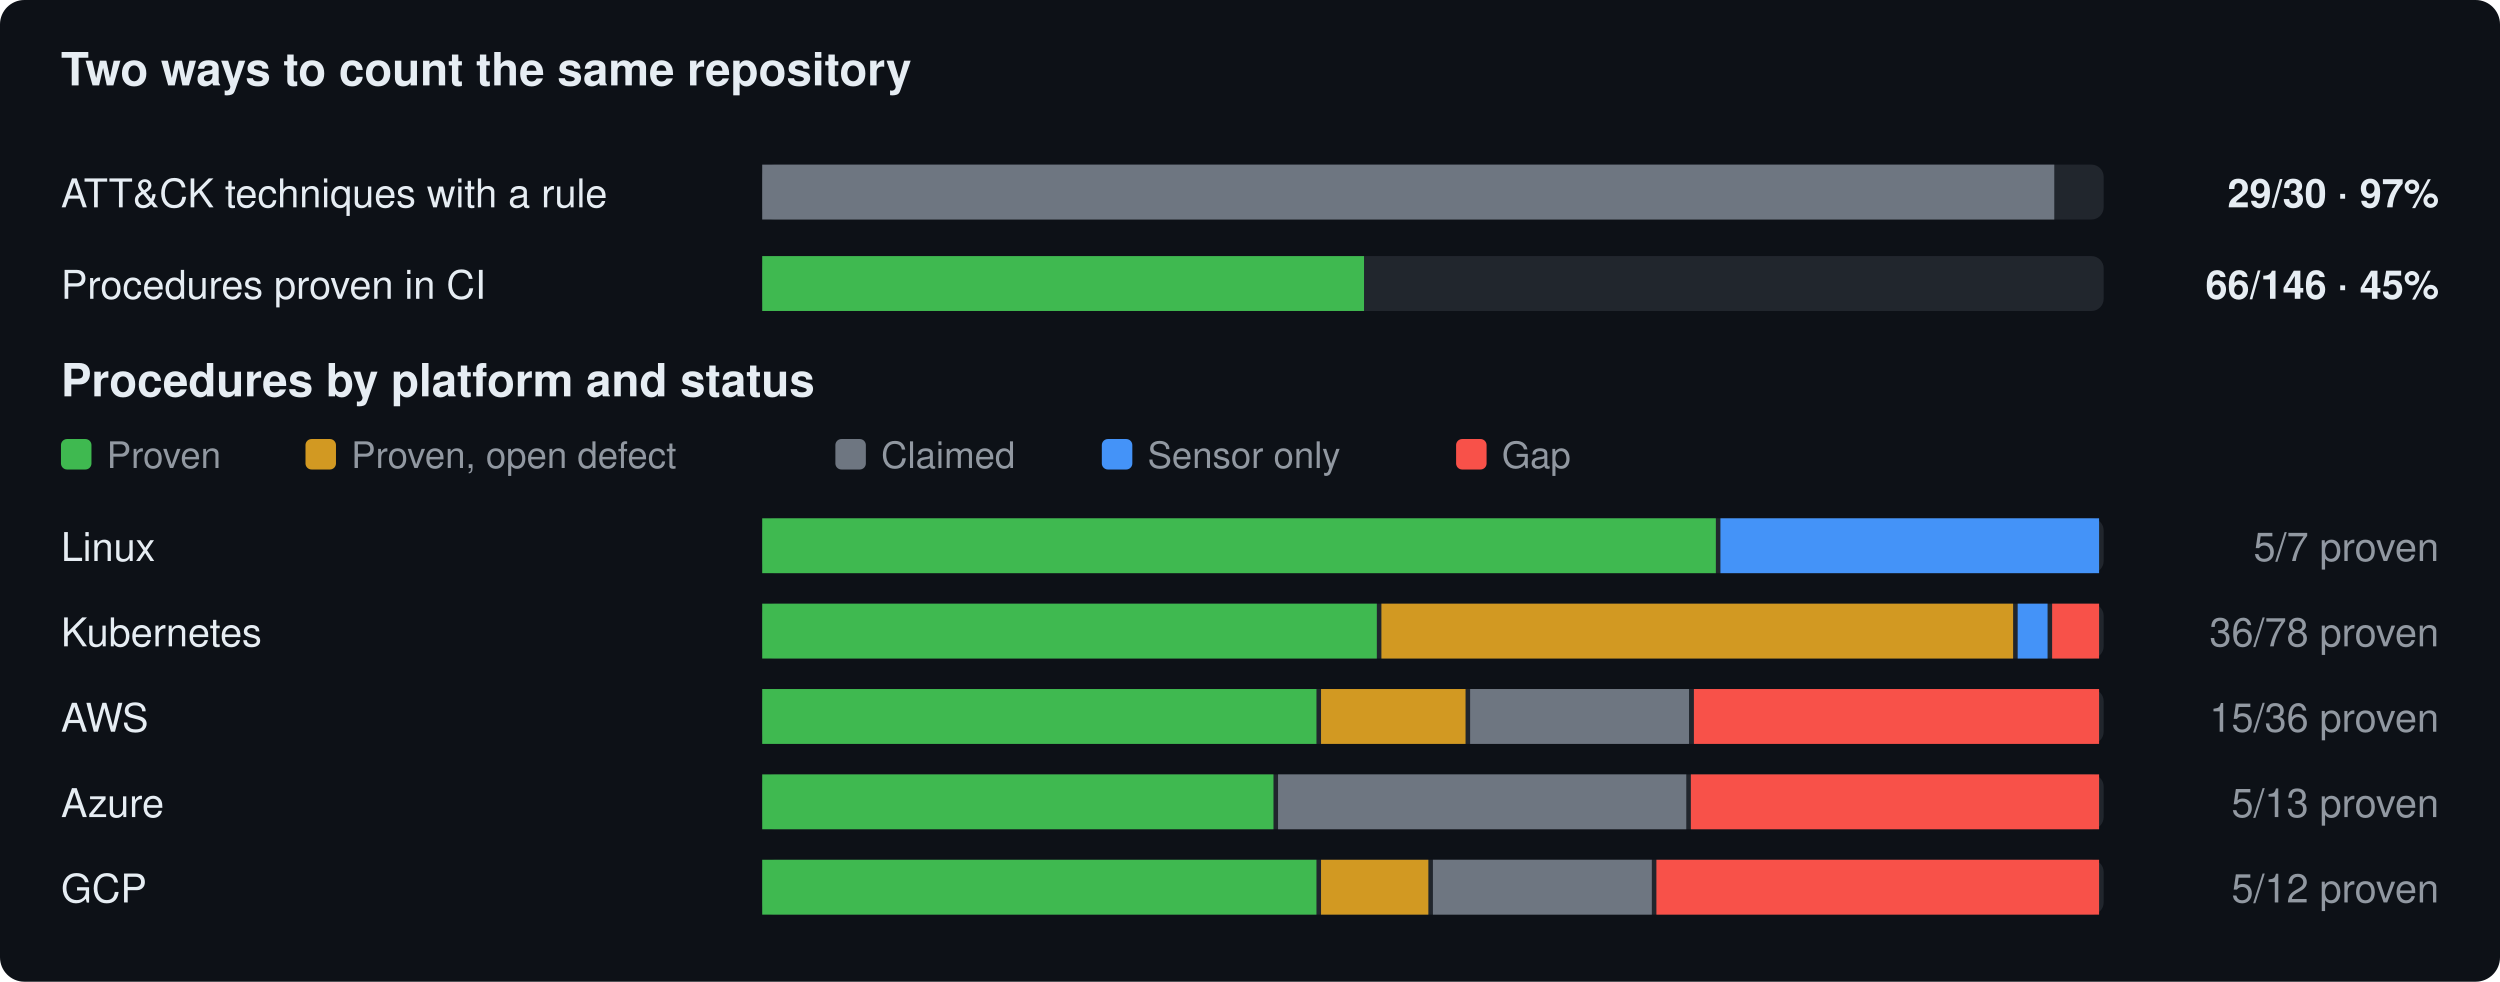
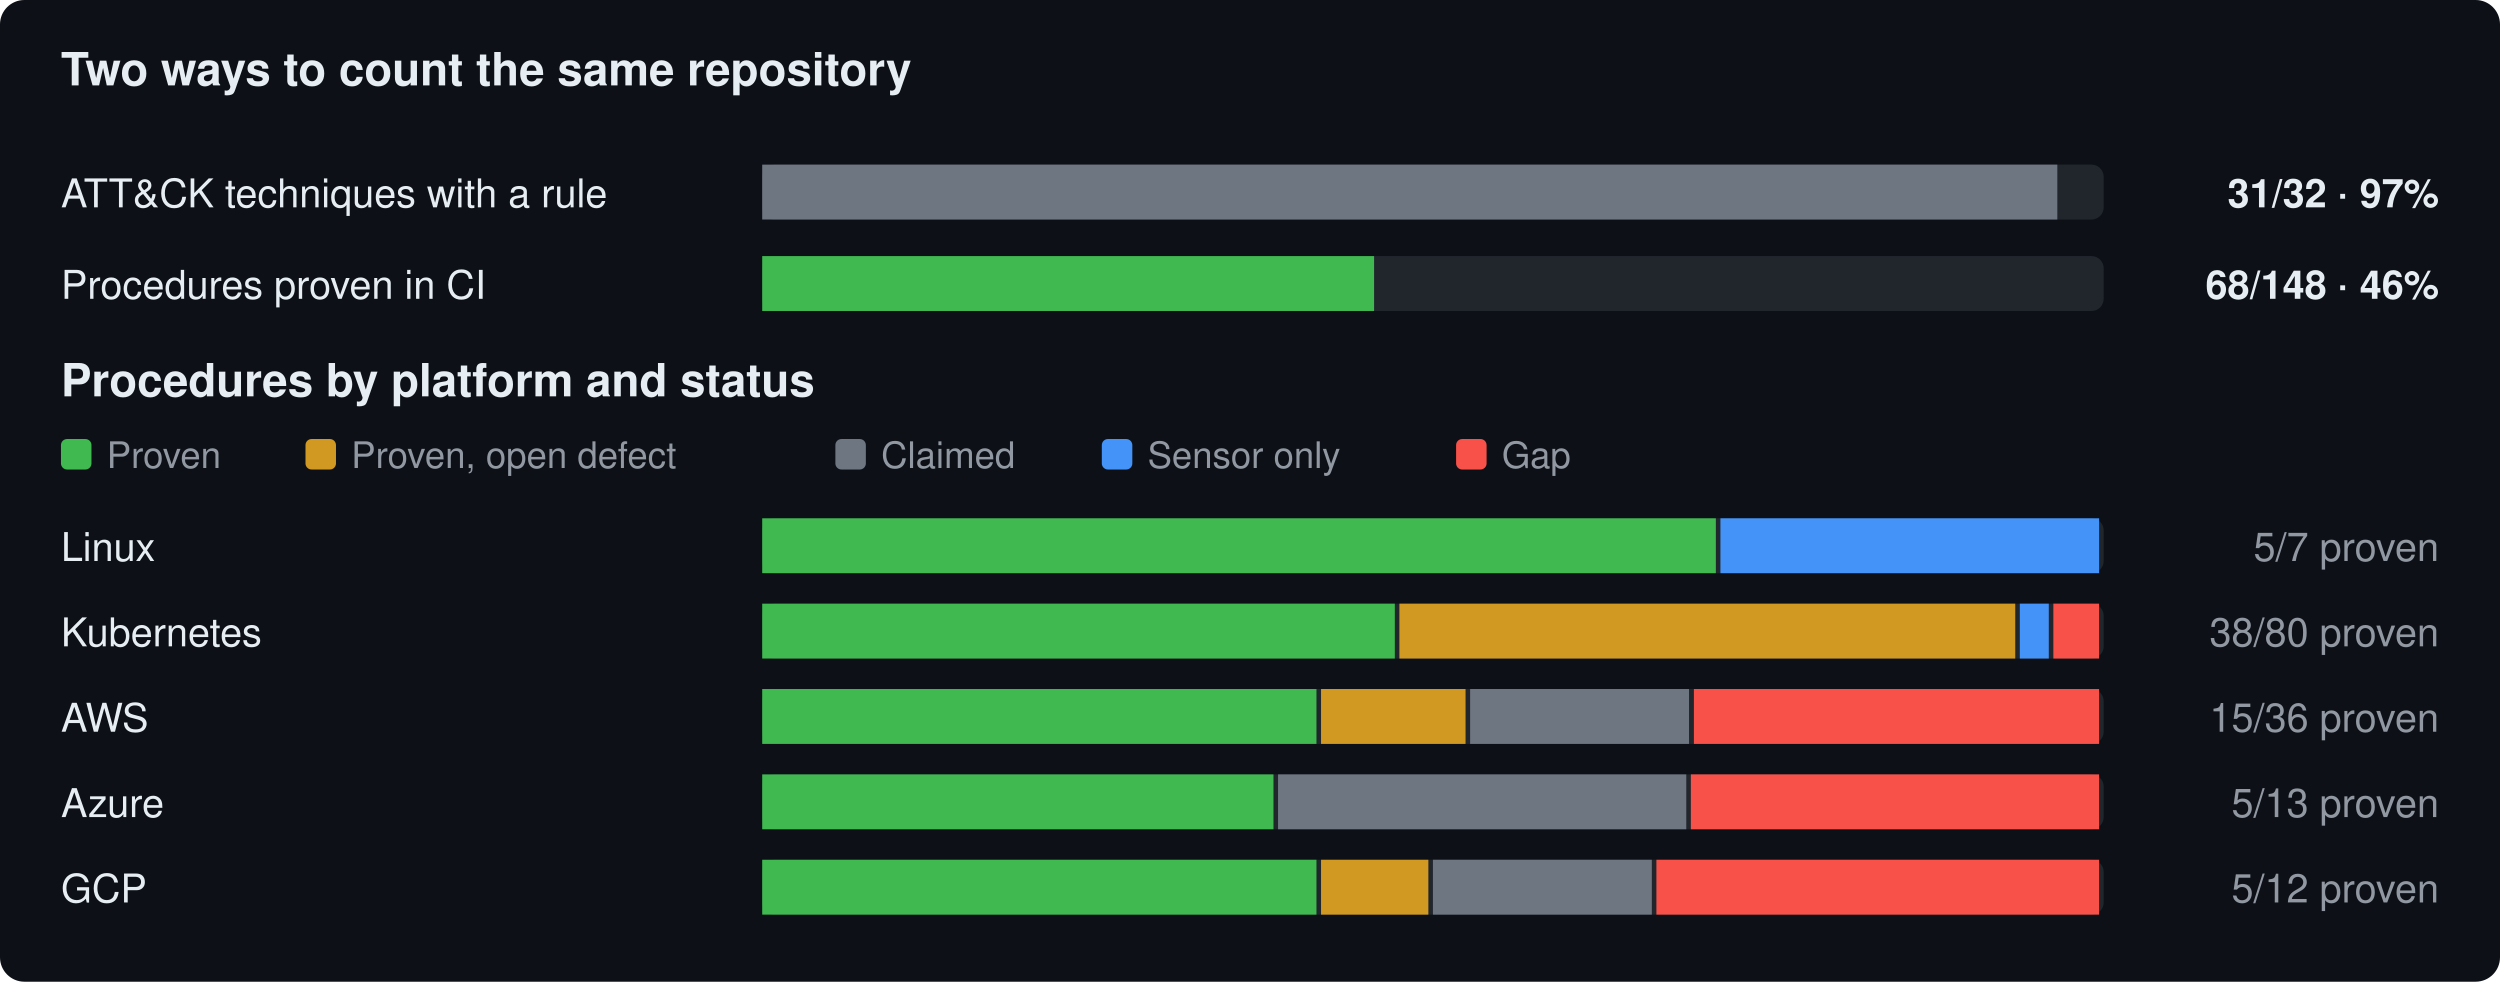
- <svg xmlns="http://www.w3.org/2000/svg" width="820" height="322" viewBox="0 0 820 322" font-family="-apple-system,BlinkMacSystemFont,'Segoe UI',Helvetica,Arial,sans-serif" role="img" aria-label="Procedure coverage: 66 of 146 procedures proven in CI">
+ <svg xmlns="http://www.w3.org/2000/svg" width="820" height="322" viewBox="0 0 820 322" font-family="-apple-system,BlinkMacSystemFont,'Segoe UI',Helvetica,Arial,sans-serif" role="img" aria-label="Procedure coverage: 68 of 148 procedures proven in CI">
  <rect width="820" height="322" rx="8" fill="#0d1117" />
  <text x="20" y="28" fill="#e6edf3" font-size="15" font-weight="600" text-anchor="start">Two ways to count the same repository</text>
  <text x="20" y="68" fill="#e6edf3" font-size="13" font-weight="400" text-anchor="start">ATT&amp;CK techniques with a rule</text>
  <rect x="250" y="54" width="440" height="18" rx="4" fill="#21262d" />
-   <rect x="250.0" y="54" width="423.8" height="18" fill="#6e7681" />
-   <text x="800" y="68" fill="#e6edf3" font-size="13" font-weight="600" text-anchor="end">29/30 · 97%</text>
+   <rect x="250.0" y="54" width="424.8" height="18" fill="#6e7681" />
+   <text x="800" y="68" fill="#e6edf3" font-size="13" font-weight="600" text-anchor="end">31/32 · 97%</text>
  <text x="20" y="98" fill="#e6edf3" font-size="13" font-weight="400" text-anchor="start">Procedures proven in CI</text>
  <rect x="250" y="84" width="440" height="18" rx="4" fill="#21262d" />
-   <rect x="250.0" y="84" width="197.4" height="18" fill="#3fb950" />
-   <text x="800" y="98" fill="#e6edf3" font-size="13" font-weight="600" text-anchor="end">66/146 · 45%</text>
+   <rect x="250.0" y="84" width="200.7" height="18" fill="#3fb950" />
+   <text x="800" y="98" fill="#e6edf3" font-size="13" font-weight="600" text-anchor="end">68/148 · 46%</text>
  <text x="20" y="130" fill="#e6edf3" font-size="15" font-weight="600" text-anchor="start">Procedures by platform and status</text>
  <rect x="20" y="144" width="10" height="10" rx="2" fill="#3fb950" />
  <text x="35" y="153.5" fill="#9198a1" font-size="12" font-weight="400" text-anchor="start">Proven</text>
  <rect x="100.2" y="144" width="10" height="10" rx="2" fill="#d29922" />
  <text x="115.2" y="153.5" fill="#9198a1" font-size="12" font-weight="400" text-anchor="start">Proven, open defect</text>
  <rect x="274.0" y="144" width="10" height="10" rx="2" fill="#6e7681" />
  <text x="289.0" y="153.5" fill="#9198a1" font-size="12" font-weight="400" text-anchor="start">Claimed</text>
  <rect x="361.4" y="144" width="10" height="10" rx="2" fill="#4493f8" />
  <text x="376.4" y="153.5" fill="#9198a1" font-size="12" font-weight="400" text-anchor="start">Sensor only</text>
  <rect x="477.6" y="144" width="10" height="10" rx="2" fill="#f85149" />
  <text x="492.6" y="153.5" fill="#9198a1" font-size="12" font-weight="400" text-anchor="start">Gap</text>
  <text x="20" y="184" fill="#e6edf3" font-size="13" font-weight="400" text-anchor="start">Linux</text>
  <rect x="250" y="170" width="440" height="18" rx="4" fill="#21262d" />
  <rect x="250.0" y="170" width="312.8" height="18" fill="#3fb950" />
  <rect x="564.3" y="170" width="124.2" height="18" fill="#4493f8" />
  <text x="800" y="184" fill="#9198a1" font-size="13" font-weight="400" text-anchor="end">5/7 proven</text>
  <text x="20" y="212" fill="#e6edf3" font-size="13" font-weight="400" text-anchor="start">Kubernetes</text>
  <rect x="250" y="198" width="440" height="18" rx="4" fill="#21262d" />
-   <rect x="250.0" y="198" width="201.6" height="18" fill="#3fb950" />
-   <rect x="453.1" y="198" width="207.2" height="18" fill="#d29922" />
-   <rect x="661.8" y="198" width="9.8" height="18" fill="#4493f8" />
-   <rect x="673.1" y="198" width="15.4" height="18" fill="#f85149" />
-   <text x="800" y="212" fill="#9198a1" font-size="13" font-weight="400" text-anchor="end">36/78 proven</text>
+   <rect x="250.0" y="198" width="207.5" height="18" fill="#3fb950" />
+   <rect x="459.0" y="198" width="202.0" height="18" fill="#d29922" />
+   <rect x="662.5" y="198" width="9.5" height="18" fill="#4493f8" />
+   <rect x="673.5" y="198" width="15.0" height="18" fill="#f85149" />
+   <text x="800" y="212" fill="#9198a1" font-size="13" font-weight="400" text-anchor="end">38/80 proven</text>
  <text x="20" y="240" fill="#e6edf3" font-size="13" font-weight="400" text-anchor="start">AWS</text>
  <rect x="250" y="226" width="440" height="18" rx="4" fill="#21262d" />
  <rect x="250.0" y="226" width="181.8" height="18" fill="#3fb950" />
  <rect x="433.3" y="226" width="47.4" height="18" fill="#d29922" />
  <rect x="482.2" y="226" width="71.8" height="18" fill="#6e7681" />
  <rect x="555.6" y="226" width="132.9" height="18" fill="#f85149" />
  <text x="800" y="240" fill="#9198a1" font-size="13" font-weight="400" text-anchor="end">15/36 proven</text>
  <text x="20" y="268" fill="#e6edf3" font-size="13" font-weight="400" text-anchor="start">Azure</text>
  <rect x="250" y="254" width="440" height="18" rx="4" fill="#21262d" />
  <rect x="250.0" y="254" width="167.7" height="18" fill="#3fb950" />
  <rect x="419.2" y="254" width="133.9" height="18" fill="#6e7681" />
  <rect x="554.6" y="254" width="133.9" height="18" fill="#f85149" />
  <text x="800" y="268" fill="#9198a1" font-size="13" font-weight="400" text-anchor="end">5/13 proven</text>
  <text x="20" y="296" fill="#e6edf3" font-size="13" font-weight="400" text-anchor="start">GCP</text>
  <rect x="250" y="282" width="440" height="18" rx="4" fill="#21262d" />
  <rect x="250.0" y="282" width="181.8" height="18" fill="#3fb950" />
  <rect x="433.3" y="282" width="35.2" height="18" fill="#d29922" />
  <rect x="470.0" y="282" width="71.8" height="18" fill="#6e7681" />
  <rect x="543.3" y="282" width="145.2" height="18" fill="#f85149" />
  <text x="800" y="296" fill="#9198a1" font-size="13" font-weight="400" text-anchor="end">5/12 proven</text>
</svg>
